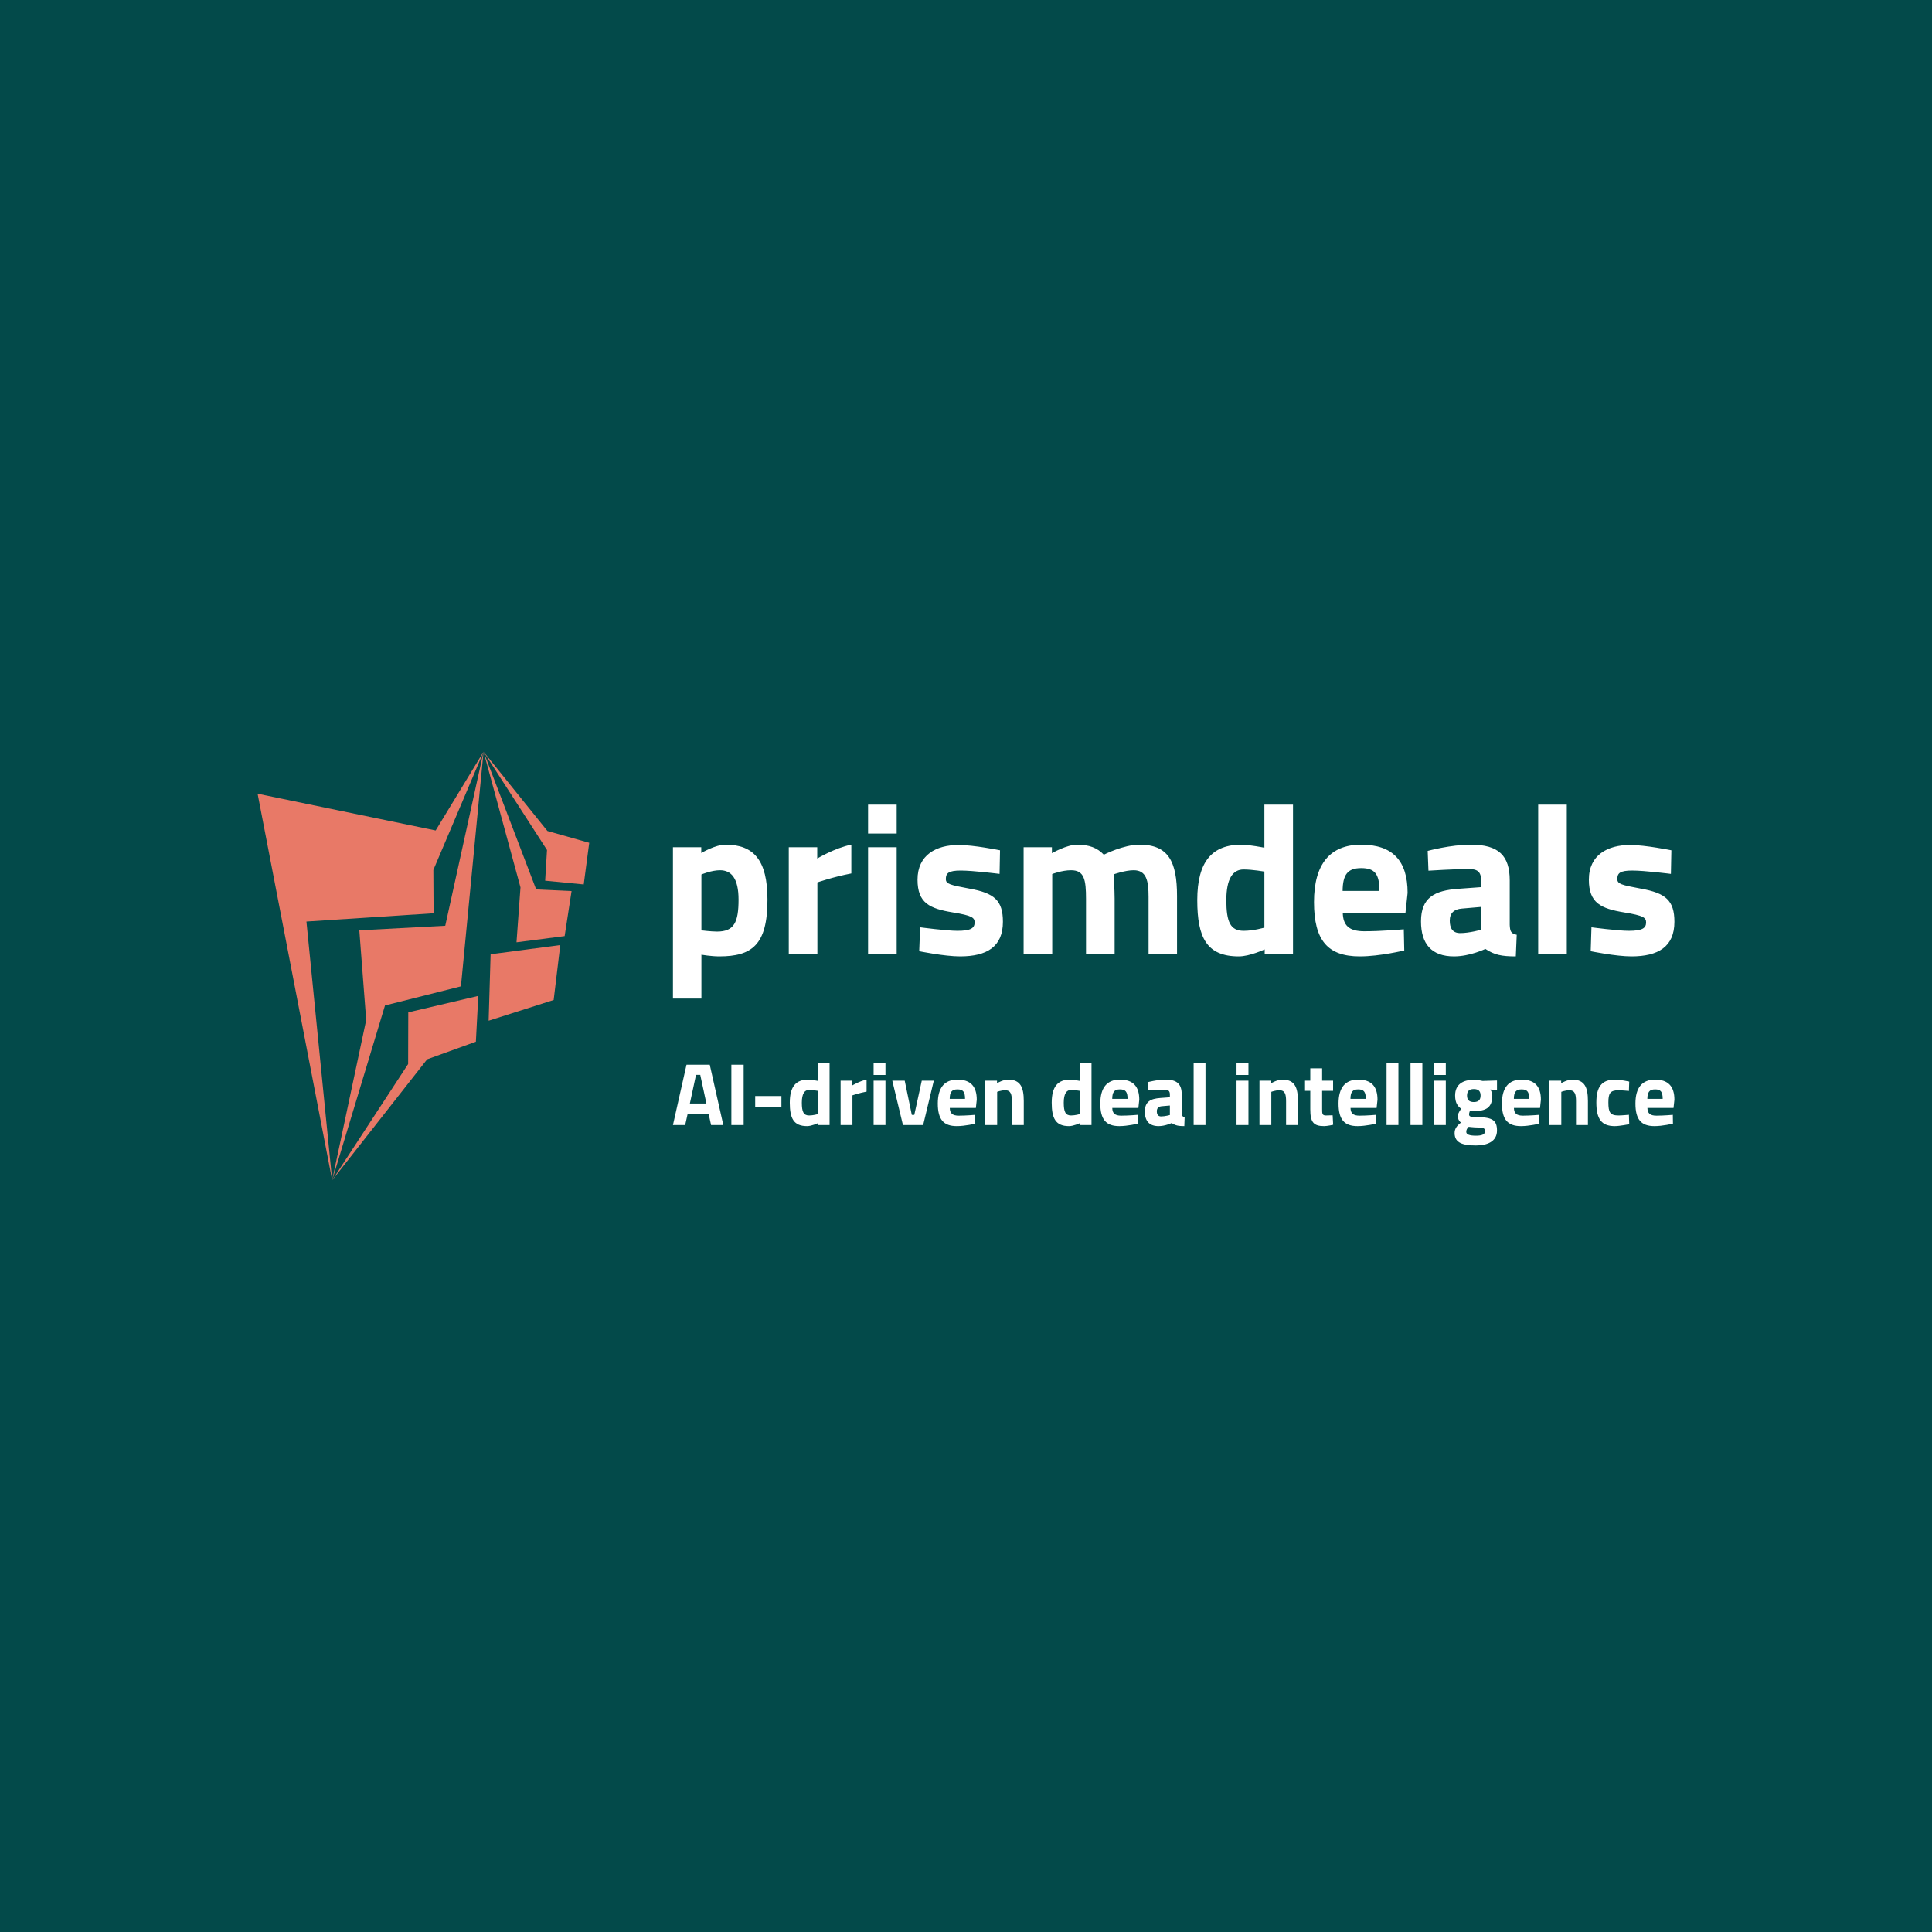
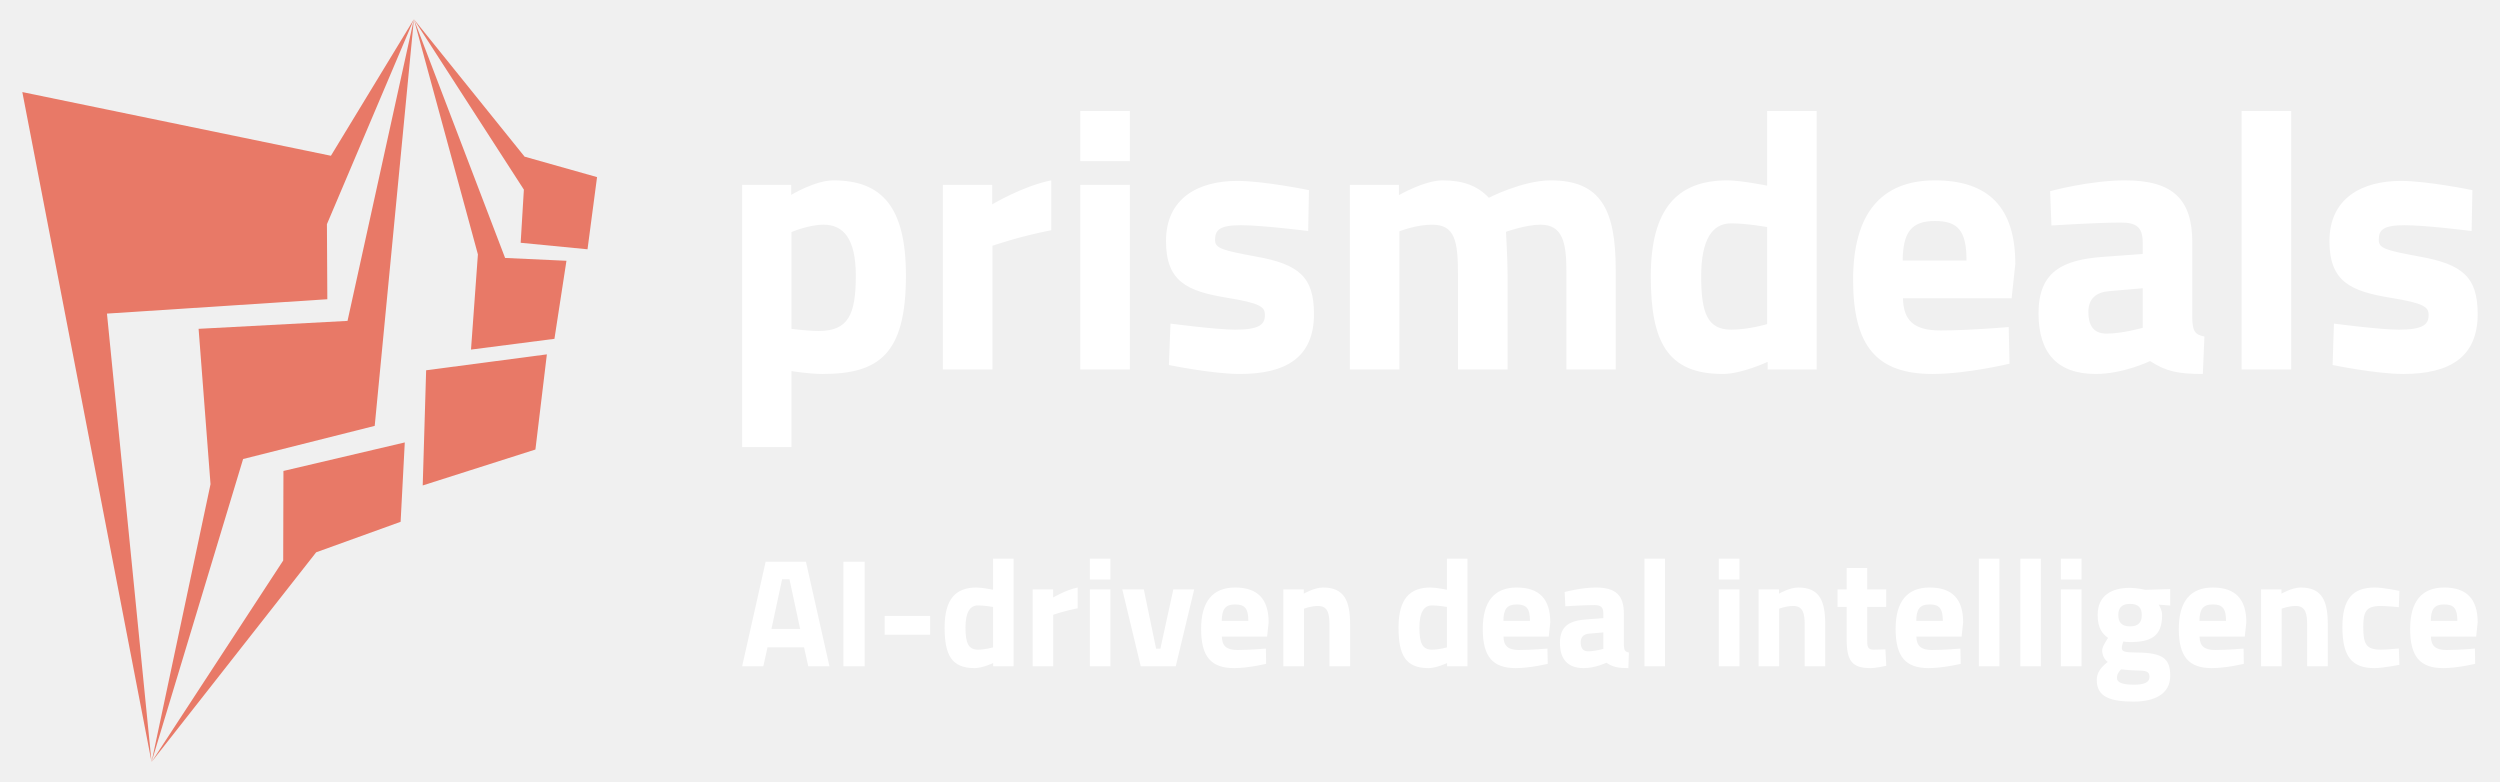
- <svg xmlns="http://www.w3.org/2000/svg" data-v-fde0c5aa="" viewBox="0 0 300 300" class="iconLeftSlogan">
+ <svg xmlns="http://www.w3.org/2000/svg" data-v-fde0c5aa="" viewBox="38 115 224 70" class="iconLeftSlogan">
  <defs data-v-fde0c5aa="" />
-   <rect data-v-fde0c5aa="" fill="#034A4A" x="0" y="0" width="300px" height="300px" class="logo-background-square" />
  <defs data-v-fde0c5aa="" />
  <g data-v-fde0c5aa="" id="91556cf4-9a39-42d6-b072-9a969ea36c86" fill="#FFFFFF" transform="matrix(2.363287,0,0,2.363287,102.4397,123.2916)">
    <path d="M0.87 13.44L2.74 13.44L2.74 10.56C2.74 10.56 3.39 10.67 3.91 10.67C6.05 10.67 7.08 9.93 7.08 6.94C7.08 4.34 6.17 3.33 4.33 3.33C3.64 3.33 2.73 3.88 2.73 3.88L2.73 3.50L0.87 3.50ZM3.96 5.01C4.70 5.01 5.18 5.53 5.18 6.94C5.18 8.43 4.89 9.04 3.77 9.04C3.37 9.04 2.74 8.96 2.74 8.96L2.74 5.29C2.74 5.29 3.39 5.01 3.96 5.01ZM8.48 10.50L10.36 10.50L10.36 5.81C10.36 5.81 11.35 5.46 12.59 5.22L12.59 3.33C11.52 3.54 10.35 4.24 10.35 4.24L10.35 3.50L8.48 3.50ZM13.69 10.50L15.57 10.50L15.57 3.50L13.69 3.50ZM13.69 2.60L15.57 2.60L15.57 0.70L13.69 0.70ZM22.36 3.70C22.36 3.70 20.65 3.35 19.64 3.35C18.17 3.35 16.94 4.00 16.94 5.63C16.94 7.17 17.74 7.53 19.25 7.78C20.54 7.99 20.69 8.13 20.69 8.44C20.69 8.81 20.45 8.99 19.56 8.99C18.84 8.99 17.11 8.76 17.11 8.76L17.05 10.33C17.05 10.33 18.70 10.67 19.74 10.67C21.49 10.67 22.55 10.04 22.55 8.40C22.55 6.99 21.98 6.51 20.36 6.22C19.07 5.98 18.80 5.91 18.80 5.59C18.80 5.21 18.97 5.03 19.78 5.03C20.59 5.03 22.33 5.25 22.33 5.25ZM25.79 10.50L25.79 5.26C25.79 5.26 26.42 5.01 27.03 5.01C27.90 5.01 28.01 5.64 28.01 6.90L28.01 10.50L29.89 10.50L29.89 6.87C29.89 6.33 29.83 5.28 29.83 5.28C29.83 5.28 30.58 5.01 31.14 5.01C31.98 5.01 32.12 5.70 32.12 6.76L32.12 10.50L33.99 10.50L33.99 6.71C33.99 4.45 33.43 3.33 31.53 3.33C30.46 3.33 29.18 3.99 29.18 3.99C28.76 3.54 28.21 3.33 27.43 3.33C26.74 3.33 25.77 3.89 25.77 3.89L25.77 3.50L23.91 3.50L23.91 10.50ZM41.61 0.70L39.73 0.70L39.73 3.53C39.73 3.53 38.74 3.33 38.22 3.33C36.32 3.33 35.32 4.41 35.32 6.97C35.32 9.44 35.94 10.67 38.05 10.67C38.77 10.67 39.75 10.21 39.75 10.21L39.75 10.50L41.61 10.50ZM38.37 8.99C37.49 8.99 37.23 8.40 37.23 6.97C37.23 5.56 37.66 4.96 38.36 4.96C38.96 4.96 39.73 5.10 39.73 5.10L39.73 8.78C39.73 8.78 39.03 8.99 38.37 8.99ZM46.30 9.02C45.29 9.02 44.90 8.64 44.88 7.80L49 7.80L49.14 6.50C49.14 4.38 48.15 3.33 46.09 3.33C44.04 3.33 42.99 4.61 42.99 7.10C42.99 9.62 43.89 10.67 46.00 10.67C47.31 10.67 48.92 10.28 48.92 10.28L48.89 8.89C48.89 8.89 47.45 9.02 46.30 9.02ZM44.87 6.37C44.88 5.31 45.19 4.87 46.09 4.87C46.97 4.87 47.29 5.24 47.29 6.37ZM55.85 5.68C55.85 4.05 55.12 3.33 53.30 3.33C51.95 3.33 50.46 3.74 50.46 3.74L50.51 5.04C50.51 5.04 52.22 4.93 53.14 4.93C53.70 4.93 53.97 5.08 53.97 5.68L53.97 6.12L52.47 6.23C50.93 6.34 50.02 6.79 50.02 8.37C50.02 9.86 50.72 10.67 52.19 10.67C53.24 10.67 54.25 10.18 54.25 10.18C54.84 10.57 55.31 10.67 56.25 10.67L56.31 9.25C55.93 9.18 55.87 9.02 55.85 8.60ZM53.97 7.42L53.97 8.92C53.97 8.92 53.20 9.14 52.60 9.14C52.09 9.14 51.91 8.81 51.91 8.32C51.91 7.81 52.21 7.57 52.70 7.53ZM57.72 10.50L59.60 10.50L59.60 0.70L57.72 0.70ZM66.47 3.70C66.47 3.70 64.76 3.35 63.76 3.35C62.29 3.35 61.05 4.00 61.05 5.63C61.05 7.17 61.85 7.53 63.36 7.78C64.65 7.99 64.81 8.13 64.81 8.44C64.81 8.81 64.57 8.99 63.67 8.99C62.96 8.99 61.22 8.76 61.22 8.76L61.17 10.33C61.17 10.33 62.82 10.67 63.85 10.67C65.60 10.67 66.67 10.04 66.67 8.40C66.67 6.99 66.09 6.51 64.47 6.22C63.18 5.98 62.92 5.91 62.92 5.59C62.92 5.21 63.08 5.03 63.90 5.03C64.71 5.03 66.44 5.25 66.44 5.25Z" />
  </g>
  <defs data-v-fde0c5aa="" />
  <g data-v-fde0c5aa="" id="1bb0b9b3-c805-4f50-bda3-73a41bc452c1" stroke="none" fill="#E87967" transform="matrix(0.6803863,0,0,0.6803863,31.16654,116.0443)">
    <g clip-rule="evenodd">
      <path d="m12.983 10.59 17.018 88.223-5.872-59.049 29.021-1.892-.054-9.883L64.549 1 53.622 18.977z" />
      <path d="m59.389 54.548 5.16-53.541-8.74 39.716-19.612 1.045 1.57 20.462-7.766 36.583 12.057-39.899z" />
      <path d="m62.8 67.182.549-10.453-15.979 3.755-.032 11.797-17.337 26.532 21.68-27.616zM65.711 62.394l14.841-4.731 1.509-12.532-15.899 2.095zM72.07 44.502l10.988-1.417 1.581-10.278-8.079-.373L64.549 1l8.43 30.967z" />
      <path d="m87.413 31.294 1.256-9.506-9.544-2.694L64.549 1l14.483 22.437-.422 7z" />
    </g>
  </g>
  <defs data-v-fde0c5aa="" />
  <g data-v-fde0c5aa="" id="e5b996bd-5935-4eee-a07e-49f23381b869" fill="#FFFFFF" transform="matrix(0.9838307,0,0,0.9838307,104.2596,164.3655)">
    <path d="M0.24 10.50L2.17 10.50L2.55 8.78L5.88 8.78L6.26 10.50L8.19 10.50L6.05 0.98L2.38 0.98ZM3.88 2.58L4.55 2.58L5.52 7.10L2.91 7.10ZM9.46 10.50L11.40 10.50L11.40 0.98L9.46 0.98ZM13.22 7.63L17.36 7.63L17.36 5.92L13.22 5.92ZM24.96 0.70L23.09 0.70L23.09 3.53C23.09 3.53 22.09 3.33 21.57 3.33C19.67 3.33 18.68 4.41 18.68 6.97C18.68 9.44 19.29 10.67 21.41 10.67C22.12 10.67 23.10 10.21 23.10 10.21L23.10 10.50L24.96 10.50ZM21.73 8.99C20.85 8.99 20.58 8.40 20.58 6.97C20.58 5.56 21.01 4.96 21.71 4.96C22.32 4.96 23.09 5.10 23.09 5.10L23.09 8.78C23.09 8.78 22.39 8.99 21.73 8.99ZM26.70 10.50L28.57 10.50L28.57 5.81C28.57 5.81 29.57 5.46 30.80 5.22L30.80 3.33C29.74 3.54 28.56 4.24 28.56 4.24L28.56 3.50L26.70 3.50ZM31.91 10.50L33.78 10.50L33.78 3.50L31.91 3.50ZM31.91 2.60L33.78 2.60L33.78 0.70L31.91 0.70ZM34.86 3.50L36.54 10.50L39.73 10.50L41.41 3.50L39.51 3.50L38.33 8.90L37.94 8.90L36.82 3.50ZM45.35 9.02C44.34 9.02 43.95 8.64 43.93 7.80L48.05 7.80L48.19 6.50C48.19 4.38 47.19 3.33 45.14 3.33C43.09 3.33 42.04 4.61 42.04 7.10C42.04 9.62 42.94 10.67 45.05 10.67C46.35 10.67 47.96 10.28 47.96 10.28L47.94 8.89C47.94 8.89 46.49 9.02 45.35 9.02ZM43.92 6.37C43.93 5.31 44.24 4.87 45.14 4.87C46.02 4.87 46.34 5.24 46.34 6.37ZM51.41 10.50L51.41 5.26C51.41 5.26 52.02 5.01 52.68 5.01C53.59 5.01 53.73 5.70 53.73 6.76L53.73 10.50L55.61 10.50L55.61 6.71C55.61 4.56 55.10 3.33 53.14 3.33C52.35 3.33 51.39 3.89 51.39 3.89L51.39 3.50L49.53 3.50L49.53 10.50ZM66.30 0.70L64.43 0.70L64.43 3.53C64.43 3.53 63.43 3.33 62.92 3.33C61.01 3.33 60.02 4.41 60.02 6.97C60.02 9.44 60.63 10.67 62.75 10.67C63.46 10.67 64.44 10.21 64.44 10.21L64.44 10.50L66.30 10.50ZM63.07 8.99C62.19 8.99 61.92 8.40 61.92 6.97C61.92 5.56 62.36 4.96 63.06 4.96C63.66 4.96 64.43 5.10 64.43 5.10L64.43 8.78C64.43 8.78 63.73 8.99 63.07 8.99ZM70.99 9.02C69.99 9.02 69.59 8.64 69.58 7.80L73.70 7.80L73.84 6.50C73.84 4.38 72.84 3.33 70.78 3.33C68.74 3.33 67.69 4.61 67.69 7.10C67.69 9.62 68.59 10.67 70.70 10.67C72.00 10.67 73.61 10.28 73.61 10.28L73.58 8.89C73.58 8.89 72.14 9.02 70.99 9.02ZM69.57 6.37C69.58 5.31 69.89 4.87 70.78 4.87C71.67 4.87 71.99 5.24 71.99 6.37ZM80.54 5.68C80.54 4.05 79.81 3.33 77.99 3.33C76.65 3.33 75.15 3.74 75.15 3.74L75.21 5.04C75.21 5.04 76.92 4.93 77.84 4.93C78.40 4.93 78.67 5.08 78.67 5.68L78.67 6.12L77.17 6.23C75.63 6.34 74.72 6.79 74.72 8.37C74.72 9.86 75.42 10.67 76.89 10.67C77.94 10.67 78.95 10.18 78.95 10.18C79.53 10.57 80.01 10.67 80.95 10.67L81.00 9.25C80.63 9.18 80.57 9.02 80.54 8.60ZM78.67 7.42L78.67 8.92C78.67 8.92 77.90 9.14 77.29 9.14C76.79 9.14 76.61 8.81 76.61 8.32C76.61 7.81 76.90 7.57 77.39 7.53ZM82.42 10.50L84.29 10.50L84.29 0.70L82.42 0.70ZM89.19 10.50L91.07 10.50L91.07 3.50L89.19 3.50ZM89.19 2.60L91.07 2.60L91.07 0.70L89.19 0.70ZM94.68 10.50L94.68 5.26C94.68 5.26 95.30 5.01 95.96 5.01C96.87 5.01 97.01 5.70 97.01 6.76L97.01 10.50L98.88 10.50L98.88 6.71C98.88 4.56 98.38 3.33 96.42 3.33C95.62 3.33 94.67 3.89 94.67 3.89L94.67 3.50L92.81 3.50L92.81 10.50ZM104.43 5.10L104.43 3.50L102.70 3.50L102.70 1.55L100.83 1.55L100.83 3.50L100.00 3.50L100.00 5.10L100.83 5.10L100.83 8.01C100.83 10.02 101.32 10.67 103.01 10.67C103.50 10.67 104.44 10.46 104.44 10.46L104.36 8.96C104.36 8.96 103.68 8.99 103.29 8.99C102.70 8.99 102.70 8.67 102.70 7.97L102.70 5.10ZM108.60 9.02C107.59 9.02 107.20 8.64 107.18 7.80L111.30 7.80L111.44 6.50C111.44 4.38 110.45 3.33 108.39 3.33C106.34 3.33 105.29 4.61 105.29 7.10C105.29 9.62 106.19 10.67 108.30 10.67C109.61 10.67 111.22 10.28 111.22 10.28L111.19 8.89C111.19 8.89 109.75 9.02 108.60 9.02ZM107.17 6.37C107.18 5.31 107.49 4.87 108.39 4.87C109.27 4.87 109.59 5.24 109.59 6.37ZM112.87 10.50L114.74 10.50L114.74 0.70L112.87 0.70ZM116.65 10.50L118.52 10.50L118.52 0.70L116.65 0.70ZM120.34 10.50L122.22 10.50L122.22 3.50L120.34 3.50ZM120.34 2.60L122.22 2.60L122.22 0.70L120.34 0.70ZM126.98 13.72C128.79 13.72 130.30 13.08 130.30 11.37C130.30 9.80 129.63 9.27 127.25 9.25C126.06 9.24 125.89 9.16 125.89 8.79C125.89 8.61 126.03 8.25 126.03 8.25C126.15 8.27 126.45 8.30 126.60 8.30C128.52 8.30 129.56 7.80 129.56 5.84C129.56 5.43 129.37 5.08 129.25 4.89L130.30 4.97L130.30 3.47L128.04 3.54C128.04 3.54 127.25 3.36 126.63 3.36C124.99 3.36 123.69 4.03 123.69 5.84C123.69 7.06 124.15 7.57 124.64 7.92C124.64 7.92 124.10 8.69 124.10 9.04C124.10 9.48 124.31 9.90 124.61 10.11C123.91 10.65 123.61 11.13 123.61 11.77C123.61 13.34 124.94 13.72 126.98 13.72ZM127.09 10.88C128.13 10.89 128.41 10.95 128.41 11.48C128.41 11.98 127.90 12.18 126.99 12.18C125.94 12.18 125.45 11.98 125.45 11.58C125.45 11.23 125.59 11.02 125.83 10.78C125.83 10.78 126.70 10.88 127.09 10.88ZM126.64 6.87C125.89 6.87 125.57 6.50 125.57 5.84C125.57 5.18 125.89 4.82 126.64 4.82C127.40 4.82 127.71 5.18 127.71 5.84C127.71 6.50 127.40 6.87 126.64 6.87ZM134.39 9.02C133.38 9.02 132.99 8.64 132.97 7.80L137.09 7.80L137.23 6.50C137.23 4.38 136.23 3.33 134.18 3.33C132.13 3.33 131.08 4.61 131.08 7.10C131.08 9.62 131.98 10.67 134.09 10.67C135.39 10.67 137.00 10.28 137.00 10.28L136.98 8.89C136.98 8.89 135.53 9.02 134.39 9.02ZM132.96 6.37C132.97 5.31 133.28 4.87 134.18 4.87C135.06 4.87 135.38 5.24 135.38 6.37ZM140.45 10.50L140.45 5.26C140.45 5.26 141.06 5.01 141.72 5.01C142.63 5.01 142.77 5.70 142.77 6.76L142.77 10.50L144.65 10.50L144.65 6.71C144.65 4.56 144.14 3.33 142.18 3.33C141.39 3.33 140.43 3.89 140.43 3.89L140.43 3.50L138.57 3.50L138.57 10.50ZM148.93 3.33C146.85 3.33 145.98 4.45 145.98 6.93C145.98 9.56 146.80 10.67 148.89 10.67C149.67 10.67 151.17 10.37 151.17 10.37L151.12 8.88C151.12 8.88 150.02 8.99 149.49 8.99C148.15 8.99 147.88 8.50 147.88 6.93C147.88 5.53 148.13 5.01 149.48 5.01C150.01 5.01 151.12 5.12 151.12 5.12L151.17 3.64C151.17 3.64 149.74 3.33 148.93 3.33ZM155.46 9.02C154.45 9.02 154.06 8.64 154.04 7.80L158.16 7.80L158.30 6.50C158.30 4.38 157.30 3.33 155.25 3.33C153.20 3.33 152.15 4.61 152.15 7.10C152.15 9.62 153.05 10.67 155.16 10.67C156.46 10.67 158.07 10.28 158.07 10.28L158.05 8.89C158.05 8.89 156.60 9.02 155.46 9.02ZM154.03 6.37C154.04 5.31 154.35 4.87 155.25 4.87C156.13 4.87 156.45 5.24 156.45 6.37Z" />
  </g>
</svg>
